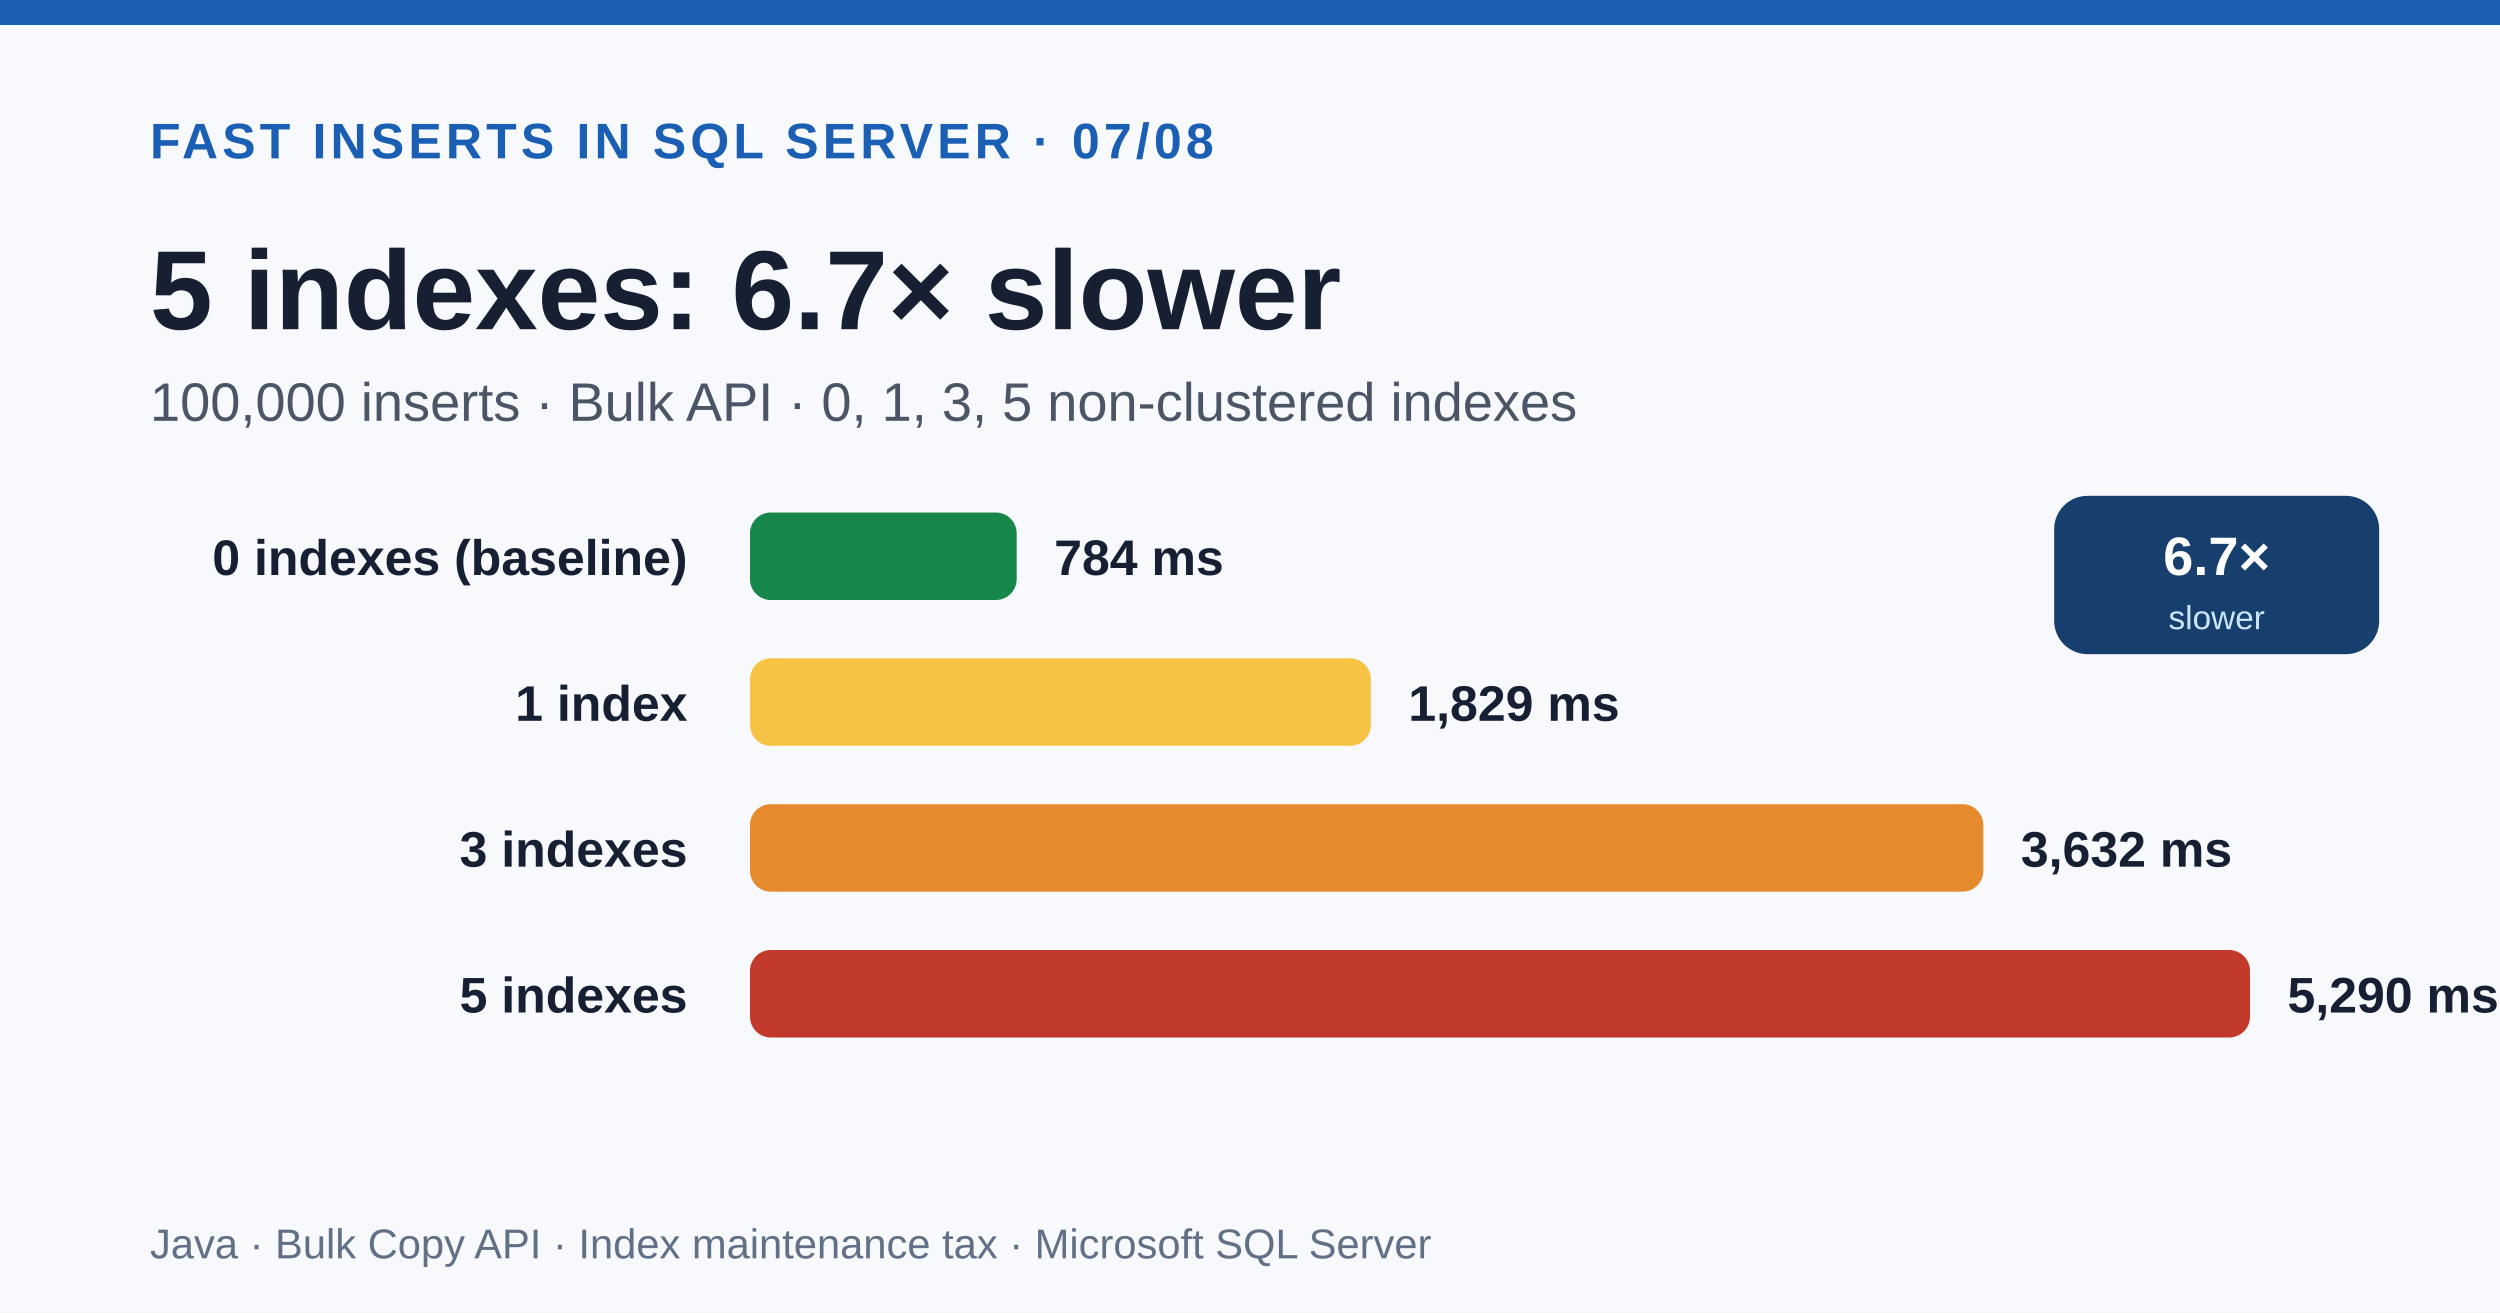
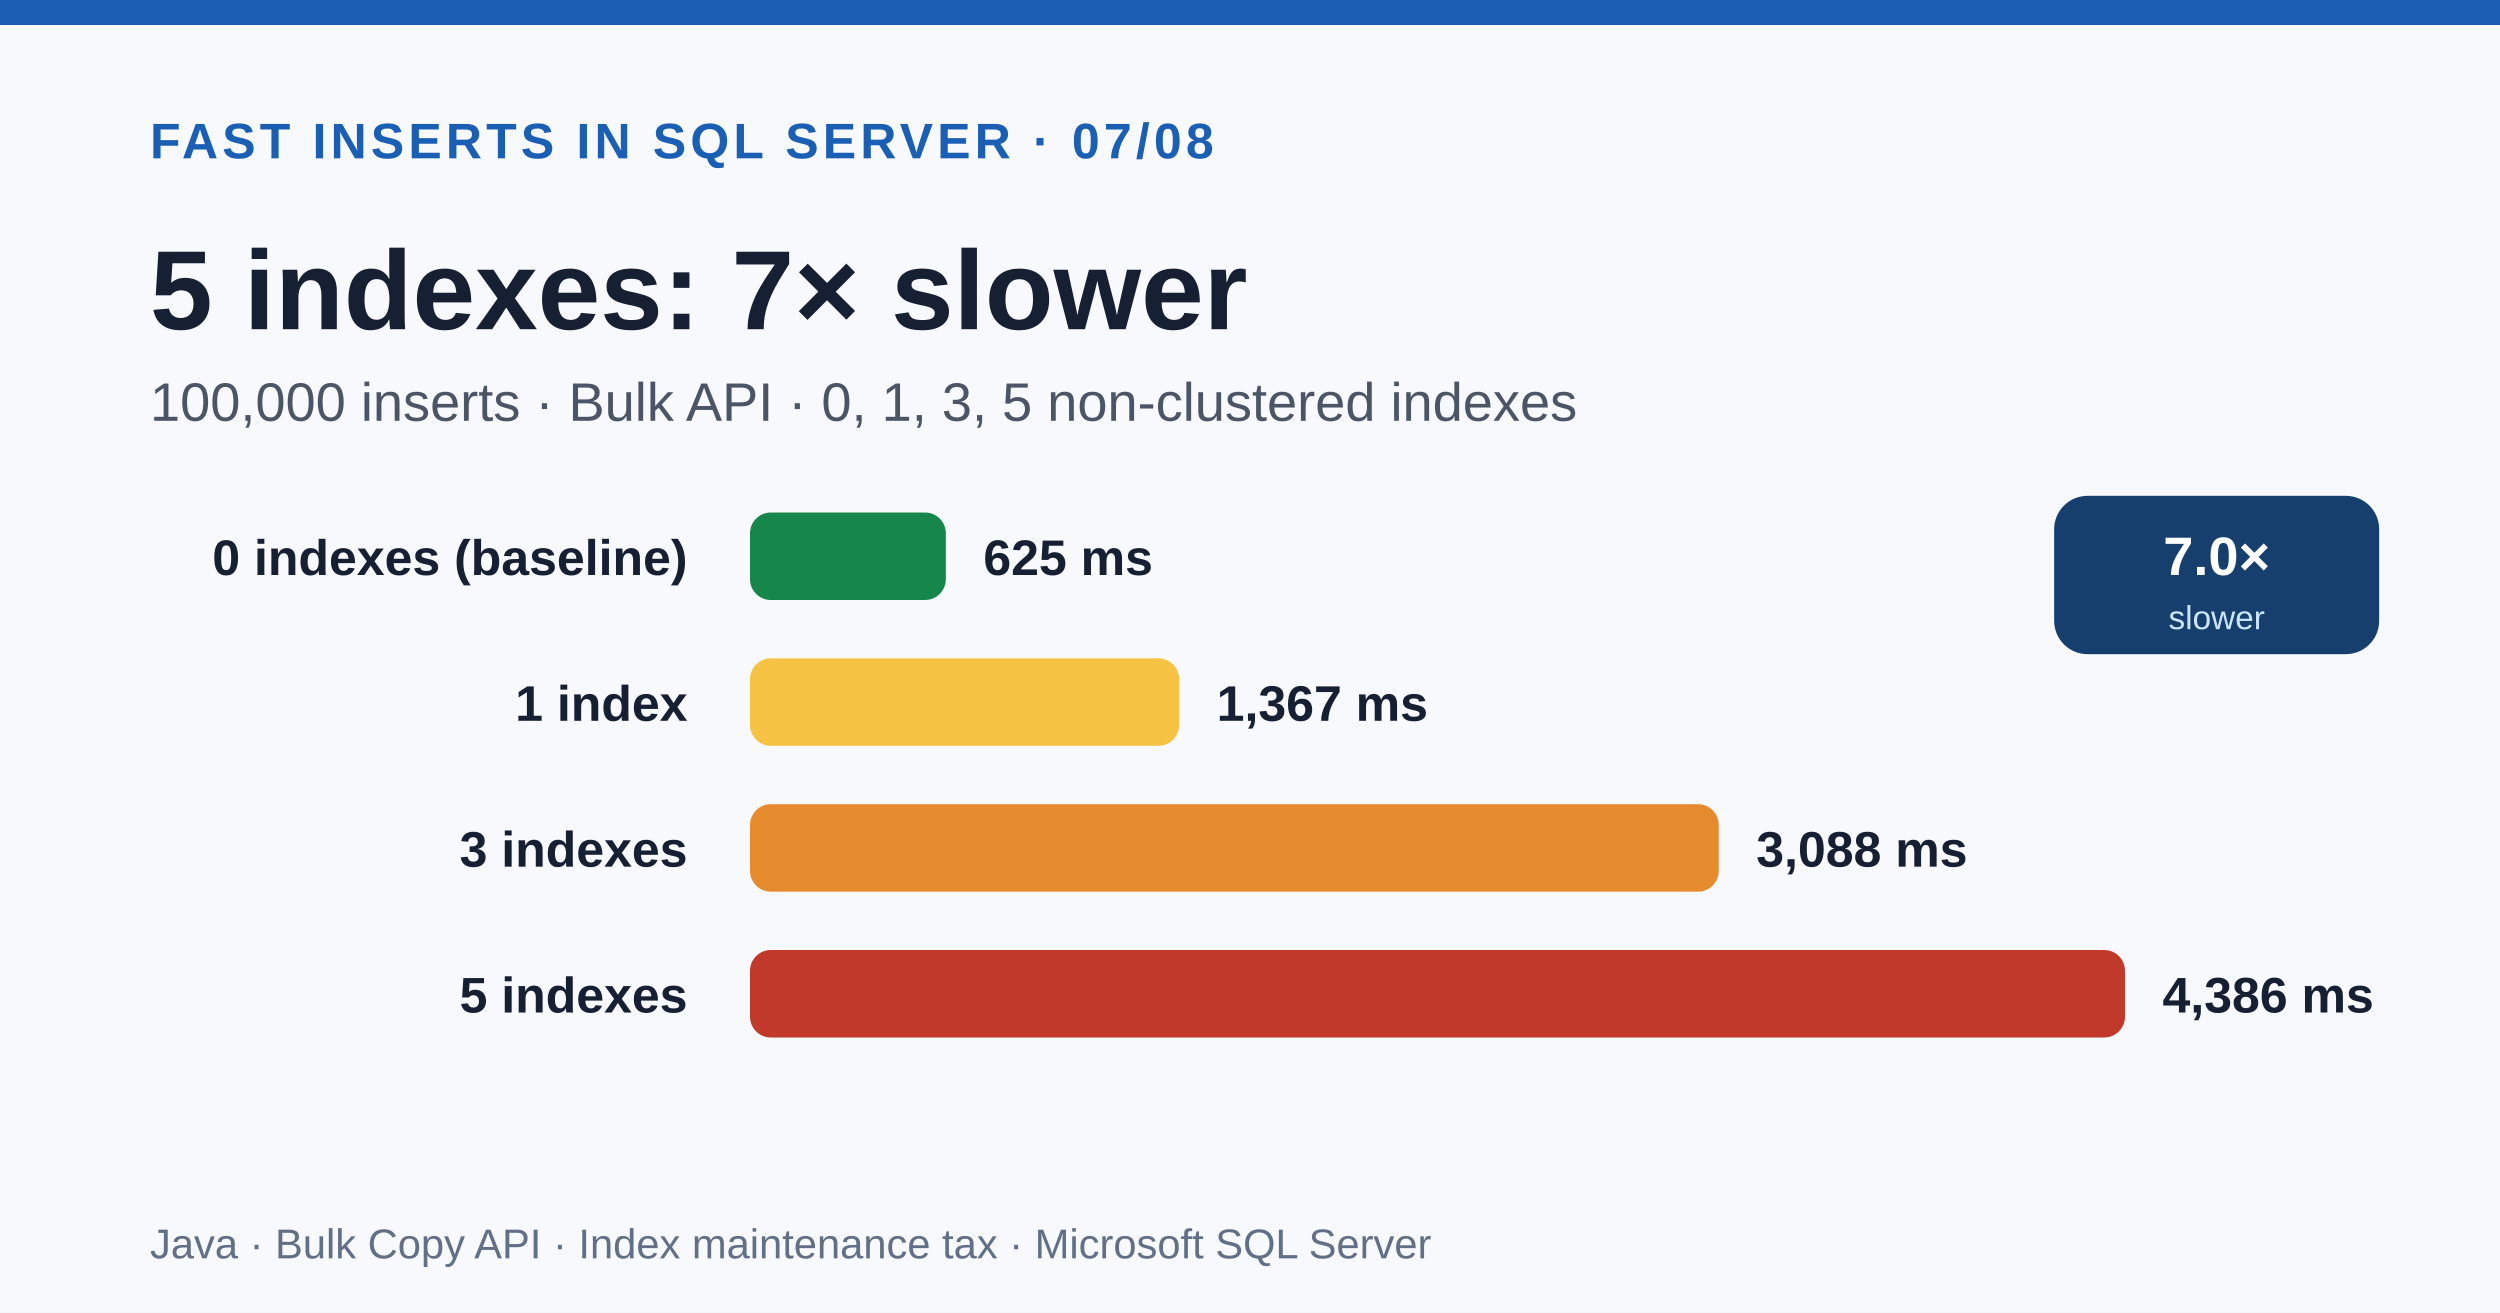
<svg xmlns="http://www.w3.org/2000/svg" width="1200" height="630" viewBox="0 0 1200 630" role="img" aria-labelledby="title description" data-theme-palette="">
  <style>@media (prefers-color-scheme: dark){[data-theme-palette] text[fill="#172033"],[data-theme-palette] tspan[fill="#172033"]{fill:#ffffff}[data-theme-palette] text[fill="#4b5565"],[data-theme-palette] tspan[fill="#4b5565"]{fill:#9aa8bf}[data-theme-palette] text[fill="#617086"],[data-theme-palette] tspan[fill="#617086"]{fill:#9aa8bf}[data-theme-palette] text[fill="#173f6d"],[data-theme-palette] tspan[fill="#173f6d"]{fill:#9cc5f0}[data-theme-palette] rect[fill="#f7f9fc"],[data-theme-palette] circle[fill="#f7f9fc"],[data-theme-palette] ellipse[fill="#f7f9fc"],[data-theme-palette] path[fill="#f7f9fc"],[data-theme-palette] polygon[fill="#f7f9fc"],[data-theme-palette] polyline[fill="#f7f9fc"],[data-theme-palette] line[fill="#f7f9fc"]{fill:#172033}[data-theme-palette] rect[fill="#ffffff"],[data-theme-palette] circle[fill="#ffffff"],[data-theme-palette] ellipse[fill="#ffffff"],[data-theme-palette] path[fill="#ffffff"],[data-theme-palette] polygon[fill="#ffffff"],[data-theme-palette] polyline[fill="#ffffff"],[data-theme-palette] line[fill="#ffffff"]{fill:#222e45}[data-theme-palette] rect[fill="#cce6ff"],[data-theme-palette] circle[fill="#cce6ff"],[data-theme-palette] ellipse[fill="#cce6ff"],[data-theme-palette] path[fill="#cce6ff"],[data-theme-palette] polygon[fill="#cce6ff"],[data-theme-palette] polyline[fill="#cce6ff"],[data-theme-palette] line[fill="#cce6ff"]{fill:#2c405e}[data-theme-palette] rect[fill="#172033"],[data-theme-palette] circle[fill="#172033"],[data-theme-palette] ellipse[fill="#172033"],[data-theme-palette] path[fill="#172033"],[data-theme-palette] polygon[fill="#172033"],[data-theme-palette] polyline[fill="#172033"],[data-theme-palette] line[fill="#172033"]{fill:#24304d}[data-theme-palette] rect[fill="#173f6d"],[data-theme-palette] circle[fill="#173f6d"],[data-theme-palette] ellipse[fill="#173f6d"],[data-theme-palette] path[fill="#173f6d"],[data-theme-palette] polygon[fill="#173f6d"],[data-theme-palette] polyline[fill="#173f6d"],[data-theme-palette] line[fill="#173f6d"]{fill:#2c405e}[data-theme-palette] rect[fill="#4b5565"],[data-theme-palette] circle[fill="#4b5565"],[data-theme-palette] ellipse[fill="#4b5565"],[data-theme-palette] path[fill="#4b5565"],[data-theme-palette] polygon[fill="#4b5565"],[data-theme-palette] polyline[fill="#4b5565"],[data-theme-palette] line[fill="#4b5565"]{fill:#55667f}[data-theme-palette] rect[fill="#617086"],[data-theme-palette] circle[fill="#617086"],[data-theme-palette] ellipse[fill="#617086"],[data-theme-palette] path[fill="#617086"],[data-theme-palette] polygon[fill="#617086"],[data-theme-palette] polyline[fill="#617086"],[data-theme-palette] line[fill="#617086"]{fill:#7d8699}}</style>
  <style>html[data-mode='dim'] [data-theme-palette] text[fill="#172033"]{fill:#ffffff}html[data-mode='dim'] [data-theme-palette] tspan[fill="#172033"]{fill:#ffffff}html[data-mode='dim'] [data-theme-palette] text[fill="#4b5565"]{fill:#9aa8bf}html[data-mode='dim'] [data-theme-palette] tspan[fill="#4b5565"]{fill:#9aa8bf}html[data-mode='dim'] [data-theme-palette] text[fill="#617086"]{fill:#9aa8bf}html[data-mode='dim'] [data-theme-palette] tspan[fill="#617086"]{fill:#9aa8bf}html[data-mode='dim'] [data-theme-palette] text[fill="#173f6d"]{fill:#9cc5f0}html[data-mode='dim'] [data-theme-palette] tspan[fill="#173f6d"]{fill:#9cc5f0}html[data-mode='dim'] [data-theme-palette] rect[fill="#f7f9fc"]{fill:#172033}html[data-mode='dim'] [data-theme-palette] circle[fill="#f7f9fc"]{fill:#172033}html[data-mode='dim'] [data-theme-palette] ellipse[fill="#f7f9fc"]{fill:#172033}html[data-mode='dim'] [data-theme-palette] path[fill="#f7f9fc"]{fill:#172033}html[data-mode='dim'] [data-theme-palette] polygon[fill="#f7f9fc"]{fill:#172033}html[data-mode='dim'] [data-theme-palette] polyline[fill="#f7f9fc"]{fill:#172033}html[data-mode='dim'] [data-theme-palette] line[fill="#f7f9fc"]{fill:#172033}html[data-mode='dim'] [data-theme-palette] rect[fill="#ffffff"]{fill:#222e45}html[data-mode='dim'] [data-theme-palette] circle[fill="#ffffff"]{fill:#222e45}html[data-mode='dim'] [data-theme-palette] ellipse[fill="#ffffff"]{fill:#222e45}html[data-mode='dim'] [data-theme-palette] path[fill="#ffffff"]{fill:#222e45}html[data-mode='dim'] [data-theme-palette] polygon[fill="#ffffff"]{fill:#222e45}html[data-mode='dim'] [data-theme-palette] polyline[fill="#ffffff"]{fill:#222e45}html[data-mode='dim'] [data-theme-palette] line[fill="#ffffff"]{fill:#222e45}html[data-mode='dim'] [data-theme-palette] rect[fill="#cce6ff"]{fill:#2c405e}html[data-mode='dim'] [data-theme-palette] circle[fill="#cce6ff"]{fill:#2c405e}html[data-mode='dim'] [data-theme-palette] ellipse[fill="#cce6ff"]{fill:#2c405e}html[data-mode='dim'] [data-theme-palette] path[fill="#cce6ff"]{fill:#2c405e}html[data-mode='dim'] [data-theme-palette] polygon[fill="#cce6ff"]{fill:#2c405e}html[data-mode='dim'] [data-theme-palette] polyline[fill="#cce6ff"]{fill:#2c405e}html[data-mode='dim'] [data-theme-palette] line[fill="#cce6ff"]{fill:#2c405e}html[data-mode='dim'] [data-theme-palette] rect[fill="#172033"]{fill:#24304d}html[data-mode='dim'] [data-theme-palette] circle[fill="#172033"]{fill:#24304d}html[data-mode='dim'] [data-theme-palette] ellipse[fill="#172033"]{fill:#24304d}html[data-mode='dim'] [data-theme-palette] path[fill="#172033"]{fill:#24304d}html[data-mode='dim'] [data-theme-palette] polygon[fill="#172033"]{fill:#24304d}html[data-mode='dim'] [data-theme-palette] polyline[fill="#172033"]{fill:#24304d}html[data-mode='dim'] [data-theme-palette] line[fill="#172033"]{fill:#24304d}html[data-mode='dim'] [data-theme-palette] rect[fill="#173f6d"]{fill:#2c405e}html[data-mode='dim'] [data-theme-palette] circle[fill="#173f6d"]{fill:#2c405e}html[data-mode='dim'] [data-theme-palette] ellipse[fill="#173f6d"]{fill:#2c405e}html[data-mode='dim'] [data-theme-palette] path[fill="#173f6d"]{fill:#2c405e}html[data-mode='dim'] [data-theme-palette] polygon[fill="#173f6d"]{fill:#2c405e}html[data-mode='dim'] [data-theme-palette] polyline[fill="#173f6d"]{fill:#2c405e}html[data-mode='dim'] [data-theme-palette] line[fill="#173f6d"]{fill:#2c405e}html[data-mode='dim'] [data-theme-palette] rect[fill="#4b5565"]{fill:#55667f}html[data-mode='dim'] [data-theme-palette] circle[fill="#4b5565"]{fill:#55667f}html[data-mode='dim'] [data-theme-palette] ellipse[fill="#4b5565"]{fill:#55667f}html[data-mode='dim'] [data-theme-palette] path[fill="#4b5565"]{fill:#55667f}html[data-mode='dim'] [data-theme-palette] polygon[fill="#4b5565"]{fill:#55667f}html[data-mode='dim'] [data-theme-palette] polyline[fill="#4b5565"]{fill:#55667f}html[data-mode='dim'] [data-theme-palette] line[fill="#4b5565"]{fill:#55667f}html[data-mode='dim'] [data-theme-palette] rect[fill="#617086"]{fill:#7d8699}html[data-mode='dim'] [data-theme-palette] circle[fill="#617086"]{fill:#7d8699}html[data-mode='dim'] [data-theme-palette] ellipse[fill="#617086"]{fill:#7d8699}html[data-mode='dim'] [data-theme-palette] path[fill="#617086"]{fill:#7d8699}html[data-mode='dim'] [data-theme-palette] polygon[fill="#617086"]{fill:#7d8699}html[data-mode='dim'] [data-theme-palette] polyline[fill="#617086"]{fill:#7d8699}html[data-mode='dim'] [data-theme-palette] line[fill="#617086"]{fill:#7d8699}html[data-mode='lit'] [data-theme-palette] text[fill="#172033"]{fill:#172033}html[data-mode='lit'] [data-theme-palette] tspan[fill="#172033"]{fill:#172033}html[data-mode='lit'] [data-theme-palette] text[fill="#4b5565"]{fill:#4b5565}html[data-mode='lit'] [data-theme-palette] tspan[fill="#4b5565"]{fill:#4b5565}html[data-mode='lit'] [data-theme-palette] text[fill="#617086"]{fill:#617086}html[data-mode='lit'] [data-theme-palette] tspan[fill="#617086"]{fill:#617086}html[data-mode='lit'] [data-theme-palette] text[fill="#173f6d"]{fill:#173f6d}html[data-mode='lit'] [data-theme-palette] tspan[fill="#173f6d"]{fill:#173f6d}html[data-mode='lit'] [data-theme-palette] rect[fill="#f7f9fc"]{fill:#f7f9fc}html[data-mode='lit'] [data-theme-palette] circle[fill="#f7f9fc"]{fill:#f7f9fc}html[data-mode='lit'] [data-theme-palette] ellipse[fill="#f7f9fc"]{fill:#f7f9fc}html[data-mode='lit'] [data-theme-palette] path[fill="#f7f9fc"]{fill:#f7f9fc}html[data-mode='lit'] [data-theme-palette] polygon[fill="#f7f9fc"]{fill:#f7f9fc}html[data-mode='lit'] [data-theme-palette] polyline[fill="#f7f9fc"]{fill:#f7f9fc}html[data-mode='lit'] [data-theme-palette] line[fill="#f7f9fc"]{fill:#f7f9fc}html[data-mode='lit'] [data-theme-palette] rect[fill="#ffffff"]{fill:#ffffff}html[data-mode='lit'] [data-theme-palette] circle[fill="#ffffff"]{fill:#ffffff}html[data-mode='lit'] [data-theme-palette] ellipse[fill="#ffffff"]{fill:#ffffff}html[data-mode='lit'] [data-theme-palette] path[fill="#ffffff"]{fill:#ffffff}html[data-mode='lit'] [data-theme-palette] polygon[fill="#ffffff"]{fill:#ffffff}html[data-mode='lit'] [data-theme-palette] polyline[fill="#ffffff"]{fill:#ffffff}html[data-mode='lit'] [data-theme-palette] line[fill="#ffffff"]{fill:#ffffff}html[data-mode='lit'] [data-theme-palette] rect[fill="#cce6ff"]{fill:#cce6ff}html[data-mode='lit'] [data-theme-palette] circle[fill="#cce6ff"]{fill:#cce6ff}html[data-mode='lit'] [data-theme-palette] ellipse[fill="#cce6ff"]{fill:#cce6ff}html[data-mode='lit'] [data-theme-palette] path[fill="#cce6ff"]{fill:#cce6ff}html[data-mode='lit'] [data-theme-palette] polygon[fill="#cce6ff"]{fill:#cce6ff}html[data-mode='lit'] [data-theme-palette] polyline[fill="#cce6ff"]{fill:#cce6ff}html[data-mode='lit'] [data-theme-palette] line[fill="#cce6ff"]{fill:#cce6ff}html[data-mode='lit'] [data-theme-palette] rect[fill="#172033"]{fill:#172033}html[data-mode='lit'] [data-theme-palette] circle[fill="#172033"]{fill:#172033}html[data-mode='lit'] [data-theme-palette] ellipse[fill="#172033"]{fill:#172033}html[data-mode='lit'] [data-theme-palette] path[fill="#172033"]{fill:#172033}html[data-mode='lit'] [data-theme-palette] polygon[fill="#172033"]{fill:#172033}html[data-mode='lit'] [data-theme-palette] polyline[fill="#172033"]{fill:#172033}html[data-mode='lit'] [data-theme-palette] line[fill="#172033"]{fill:#172033}html[data-mode='lit'] [data-theme-palette] rect[fill="#173f6d"]{fill:#173f6d}html[data-mode='lit'] [data-theme-palette] circle[fill="#173f6d"]{fill:#173f6d}html[data-mode='lit'] [data-theme-palette] ellipse[fill="#173f6d"]{fill:#173f6d}html[data-mode='lit'] [data-theme-palette] path[fill="#173f6d"]{fill:#173f6d}html[data-mode='lit'] [data-theme-palette] polygon[fill="#173f6d"]{fill:#173f6d}html[data-mode='lit'] [data-theme-palette] polyline[fill="#173f6d"]{fill:#173f6d}html[data-mode='lit'] [data-theme-palette] line[fill="#173f6d"]{fill:#173f6d}html[data-mode='lit'] [data-theme-palette] rect[fill="#4b5565"]{fill:#4b5565}html[data-mode='lit'] [data-theme-palette] circle[fill="#4b5565"]{fill:#4b5565}html[data-mode='lit'] [data-theme-palette] ellipse[fill="#4b5565"]{fill:#4b5565}html[data-mode='lit'] [data-theme-palette] path[fill="#4b5565"]{fill:#4b5565}html[data-mode='lit'] [data-theme-palette] polygon[fill="#4b5565"]{fill:#4b5565}html[data-mode='lit'] [data-theme-palette] polyline[fill="#4b5565"]{fill:#4b5565}html[data-mode='lit'] [data-theme-palette] line[fill="#4b5565"]{fill:#4b5565}html[data-mode='lit'] [data-theme-palette] rect[fill="#617086"]{fill:#617086}html[data-mode='lit'] [data-theme-palette] circle[fill="#617086"]{fill:#617086}html[data-mode='lit'] [data-theme-palette] ellipse[fill="#617086"]{fill:#617086}html[data-mode='lit'] [data-theme-palette] path[fill="#617086"]{fill:#617086}html[data-mode='lit'] [data-theme-palette] polygon[fill="#617086"]{fill:#617086}html[data-mode='lit'] [data-theme-palette] polyline[fill="#617086"]{fill:#617086}html[data-mode='lit'] [data-theme-palette] line[fill="#617086"]{fill:#617086}</style>
  <rect width="1200" height="630" fill="#f7f9fc" />
  <rect x="0" y="0" width="1200" height="12" fill="#1a5fb4" />
  <text x="72" y="76" fill="#1a5fb4" font-family="Segoe UI, Arial, sans-serif" font-size="24" font-weight="700" letter-spacing="2">FAST INSERTS IN SQL SERVER · 07/08</text>
-   <text x="72" y="158" fill="#172033" font-family="Segoe UI, Arial, sans-serif" font-size="54" font-weight="700">5 indexes: 6.7× slower</text>
+   <text x="72" y="158" fill="#172033" font-family="Segoe UI, Arial, sans-serif" font-size="54" font-weight="700">5 indexes: 7× slower</text>
  <text x="72" y="202" fill="#4b5565" font-family="Segoe UI, Arial, sans-serif" font-size="26">100,000 inserts · Bulk API · 0, 1, 3, 5 non-clustered indexes</text>
  <text x="330" y="276" text-anchor="end" fill="#172033" font-family="Segoe UI, Arial, sans-serif" font-size="24" font-weight="600">0 indexes (baseline)</text>
-   <rect x="360" y="246" width="128" height="42" rx="10" fill="#17864b" />
-   <text x="506" y="276" fill="#172033" font-family="Segoe UI, Arial, sans-serif" font-size="24" font-weight="700">784 ms</text>
+   <rect x="360" y="246" width="94" height="42" rx="10" fill="#17864b" />
+   <text x="472" y="276" fill="#172033" font-family="Segoe UI, Arial, sans-serif" font-size="24" font-weight="700">625 ms</text>
  <text x="330" y="346" text-anchor="end" fill="#172033" font-family="Segoe UI, Arial, sans-serif" font-size="24" font-weight="600">1 index</text>
-   <rect x="360" y="316" width="298" height="42" rx="10" fill="#f6c344" />
-   <text x="676" y="346" fill="#172033" font-family="Segoe UI, Arial, sans-serif" font-size="24" font-weight="700">1,829 ms</text>
+   <rect x="360" y="316" width="206" height="42" rx="10" fill="#f6c344" />
+   <text x="584" y="346" fill="#172033" font-family="Segoe UI, Arial, sans-serif" font-size="24" font-weight="700">1,367 ms</text>
  <text x="330" y="416" text-anchor="end" fill="#172033" font-family="Segoe UI, Arial, sans-serif" font-size="24" font-weight="600">3 indexes</text>
-   <rect x="360" y="386" width="592" height="42" rx="10" fill="#e58b2e" />
-   <text x="970" y="416" fill="#172033" font-family="Segoe UI, Arial, sans-serif" font-size="24" font-weight="700">3,632 ms</text>
+   <rect x="360" y="386" width="465" height="42" rx="10" fill="#e58b2e" />
+   <text x="843" y="416" fill="#172033" font-family="Segoe UI, Arial, sans-serif" font-size="24" font-weight="700">3,088 ms</text>
  <text x="330" y="486" text-anchor="end" fill="#172033" font-family="Segoe UI, Arial, sans-serif" font-size="24" font-weight="600">5 indexes</text>
-   <rect x="360" y="456" width="720" height="42" rx="10" fill="#c0392b" />
-   <text x="1098" y="486" fill="#172033" font-family="Segoe UI, Arial, sans-serif" font-size="24" font-weight="700">5,290 ms</text>
+   <rect x="360" y="456" width="660" height="42" rx="10" fill="#c0392b" />
+   <text x="1038" y="486" fill="#172033" font-family="Segoe UI, Arial, sans-serif" font-size="24" font-weight="700">4,386 ms</text>
  <rect x="986" y="238" width="156" height="76" rx="16" fill="#173f6d" />
-   <text x="1064" y="276" text-anchor="middle" fill="#ffffff" font-family="Segoe UI, Arial, sans-serif" font-size="26" font-weight="700">6.7×</text>
+   <text x="1064" y="276" text-anchor="middle" fill="#ffffff" font-family="Segoe UI, Arial, sans-serif" font-size="26" font-weight="700">7.0×</text>
  <text x="1064" y="302" text-anchor="middle" fill="#cce6ff" font-family="Segoe UI, Arial, sans-serif" font-size="16">slower</text>
  <text x="72" y="604" fill="#617086" font-family="Segoe UI, Arial, sans-serif" font-size="20">Java · Bulk Copy API · Index maintenance tax · Microsoft SQL Server</text>
</svg>
